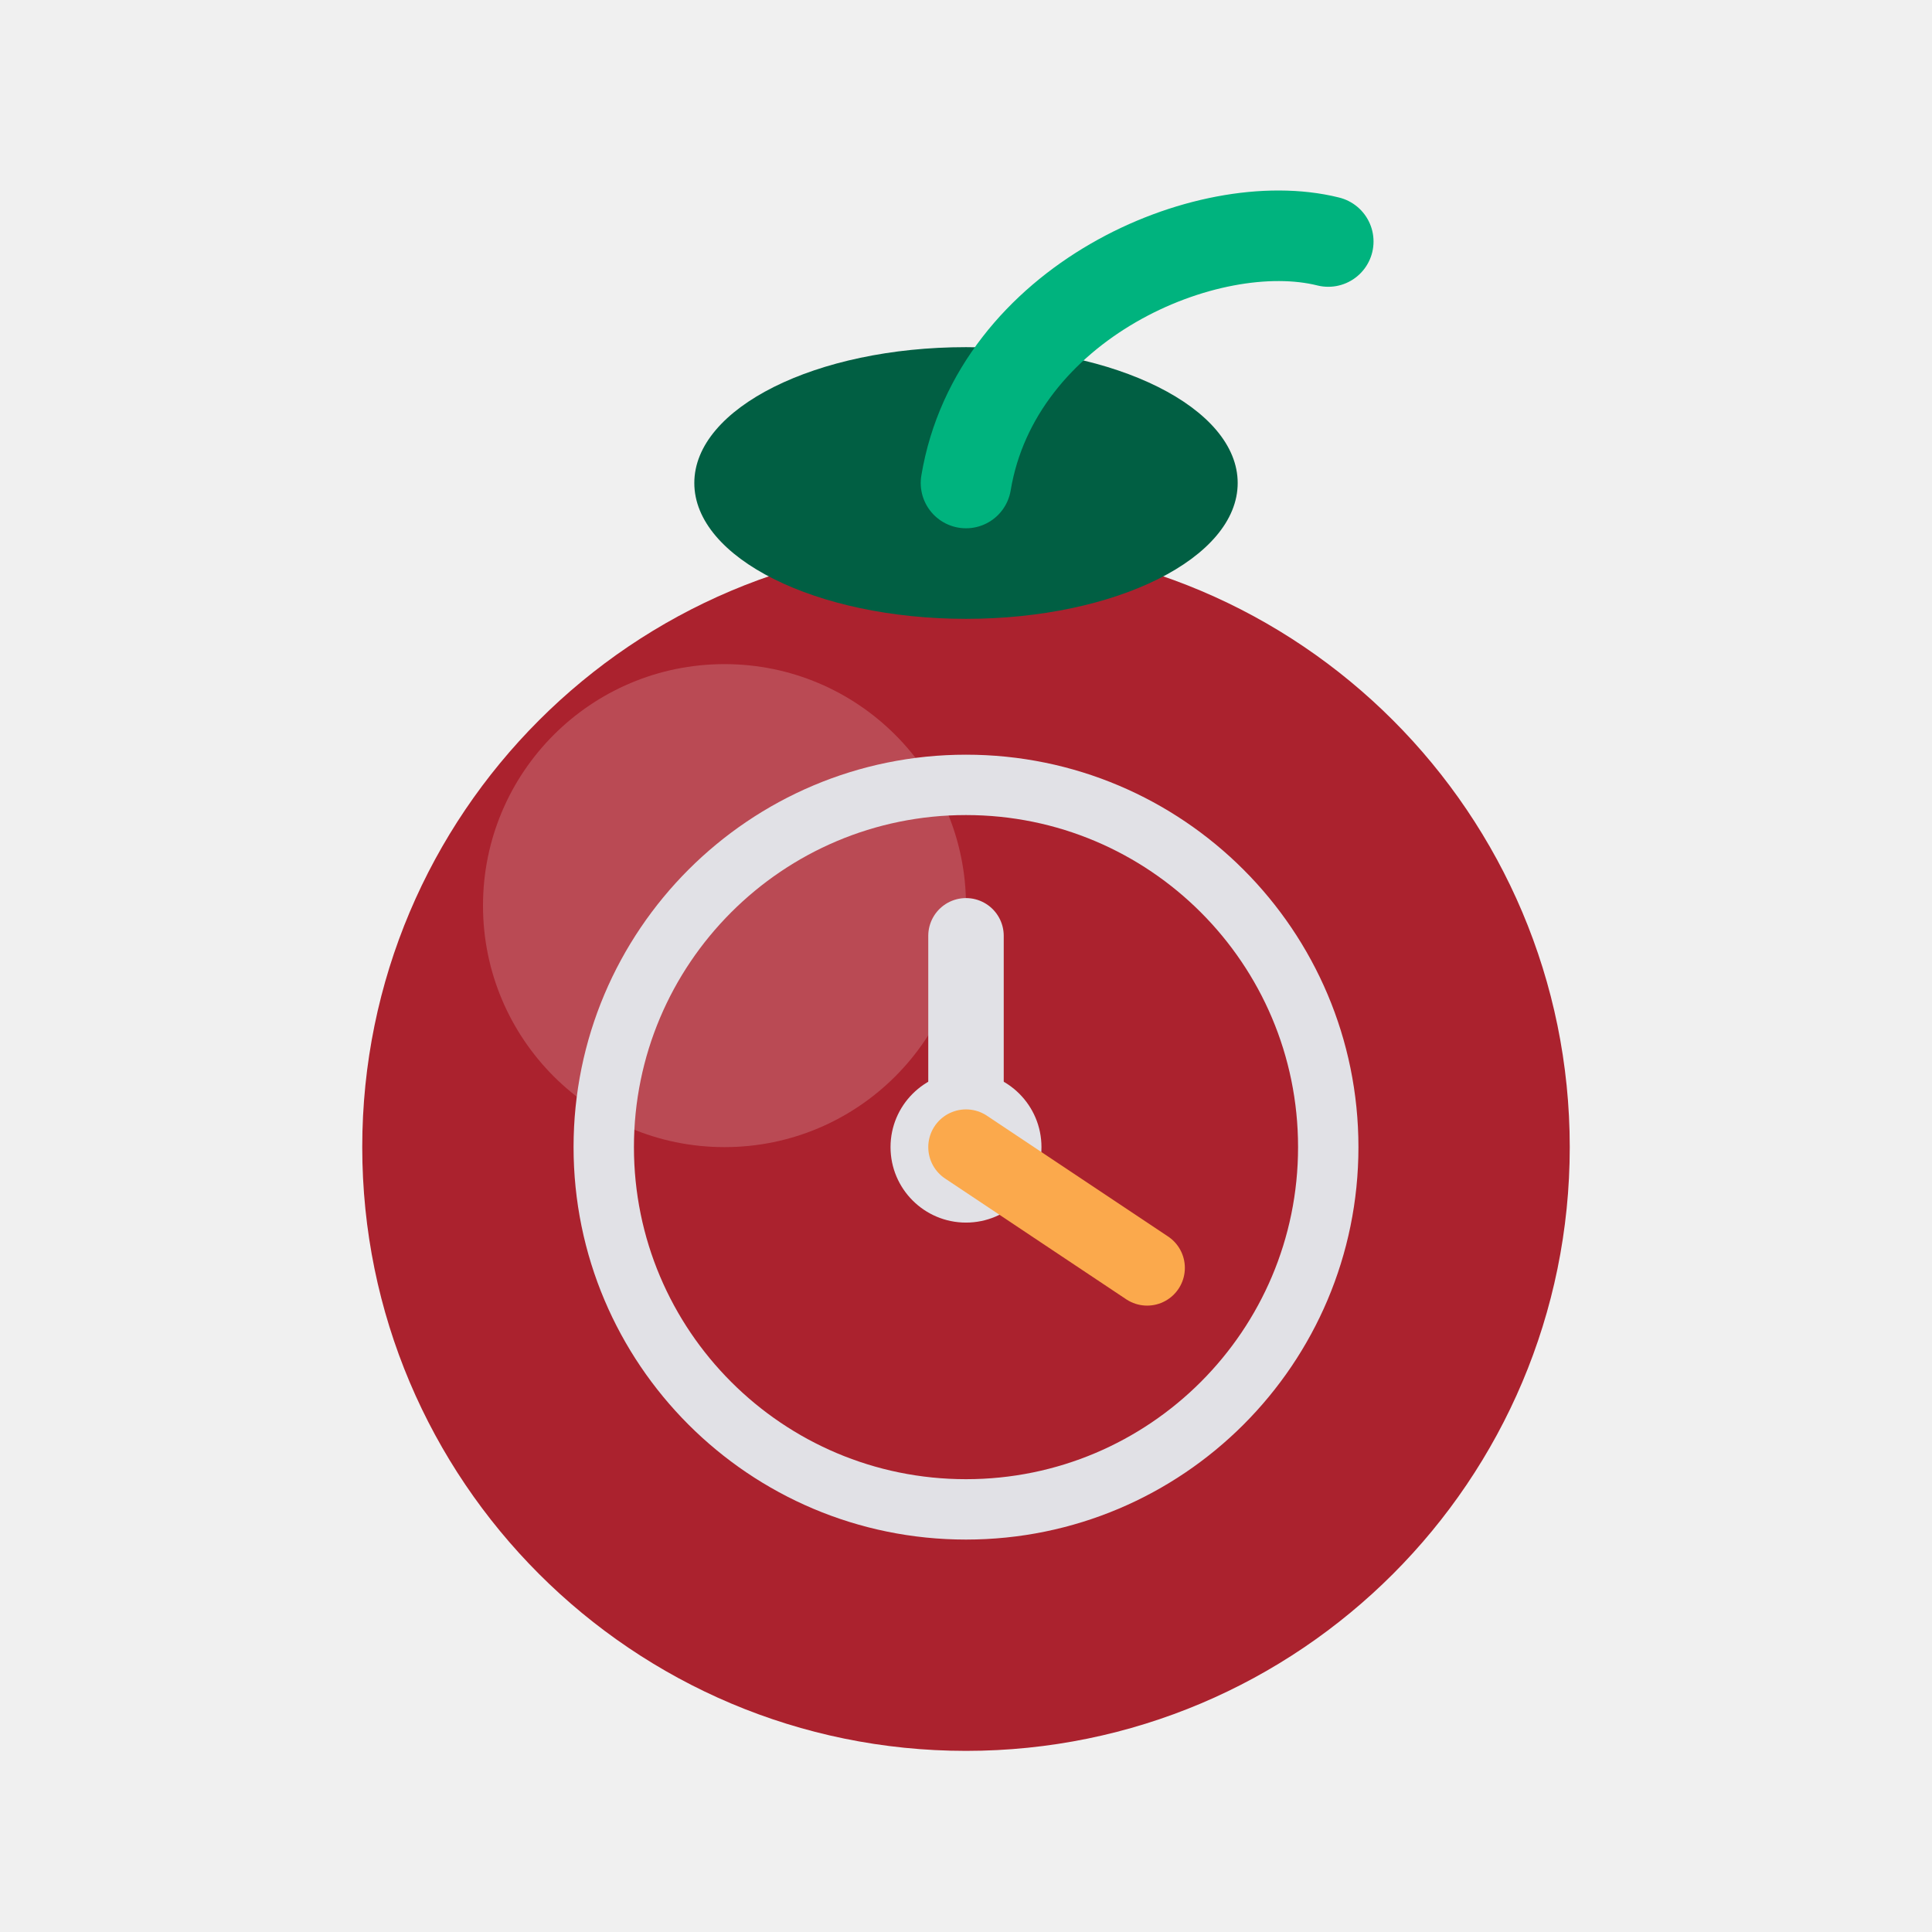
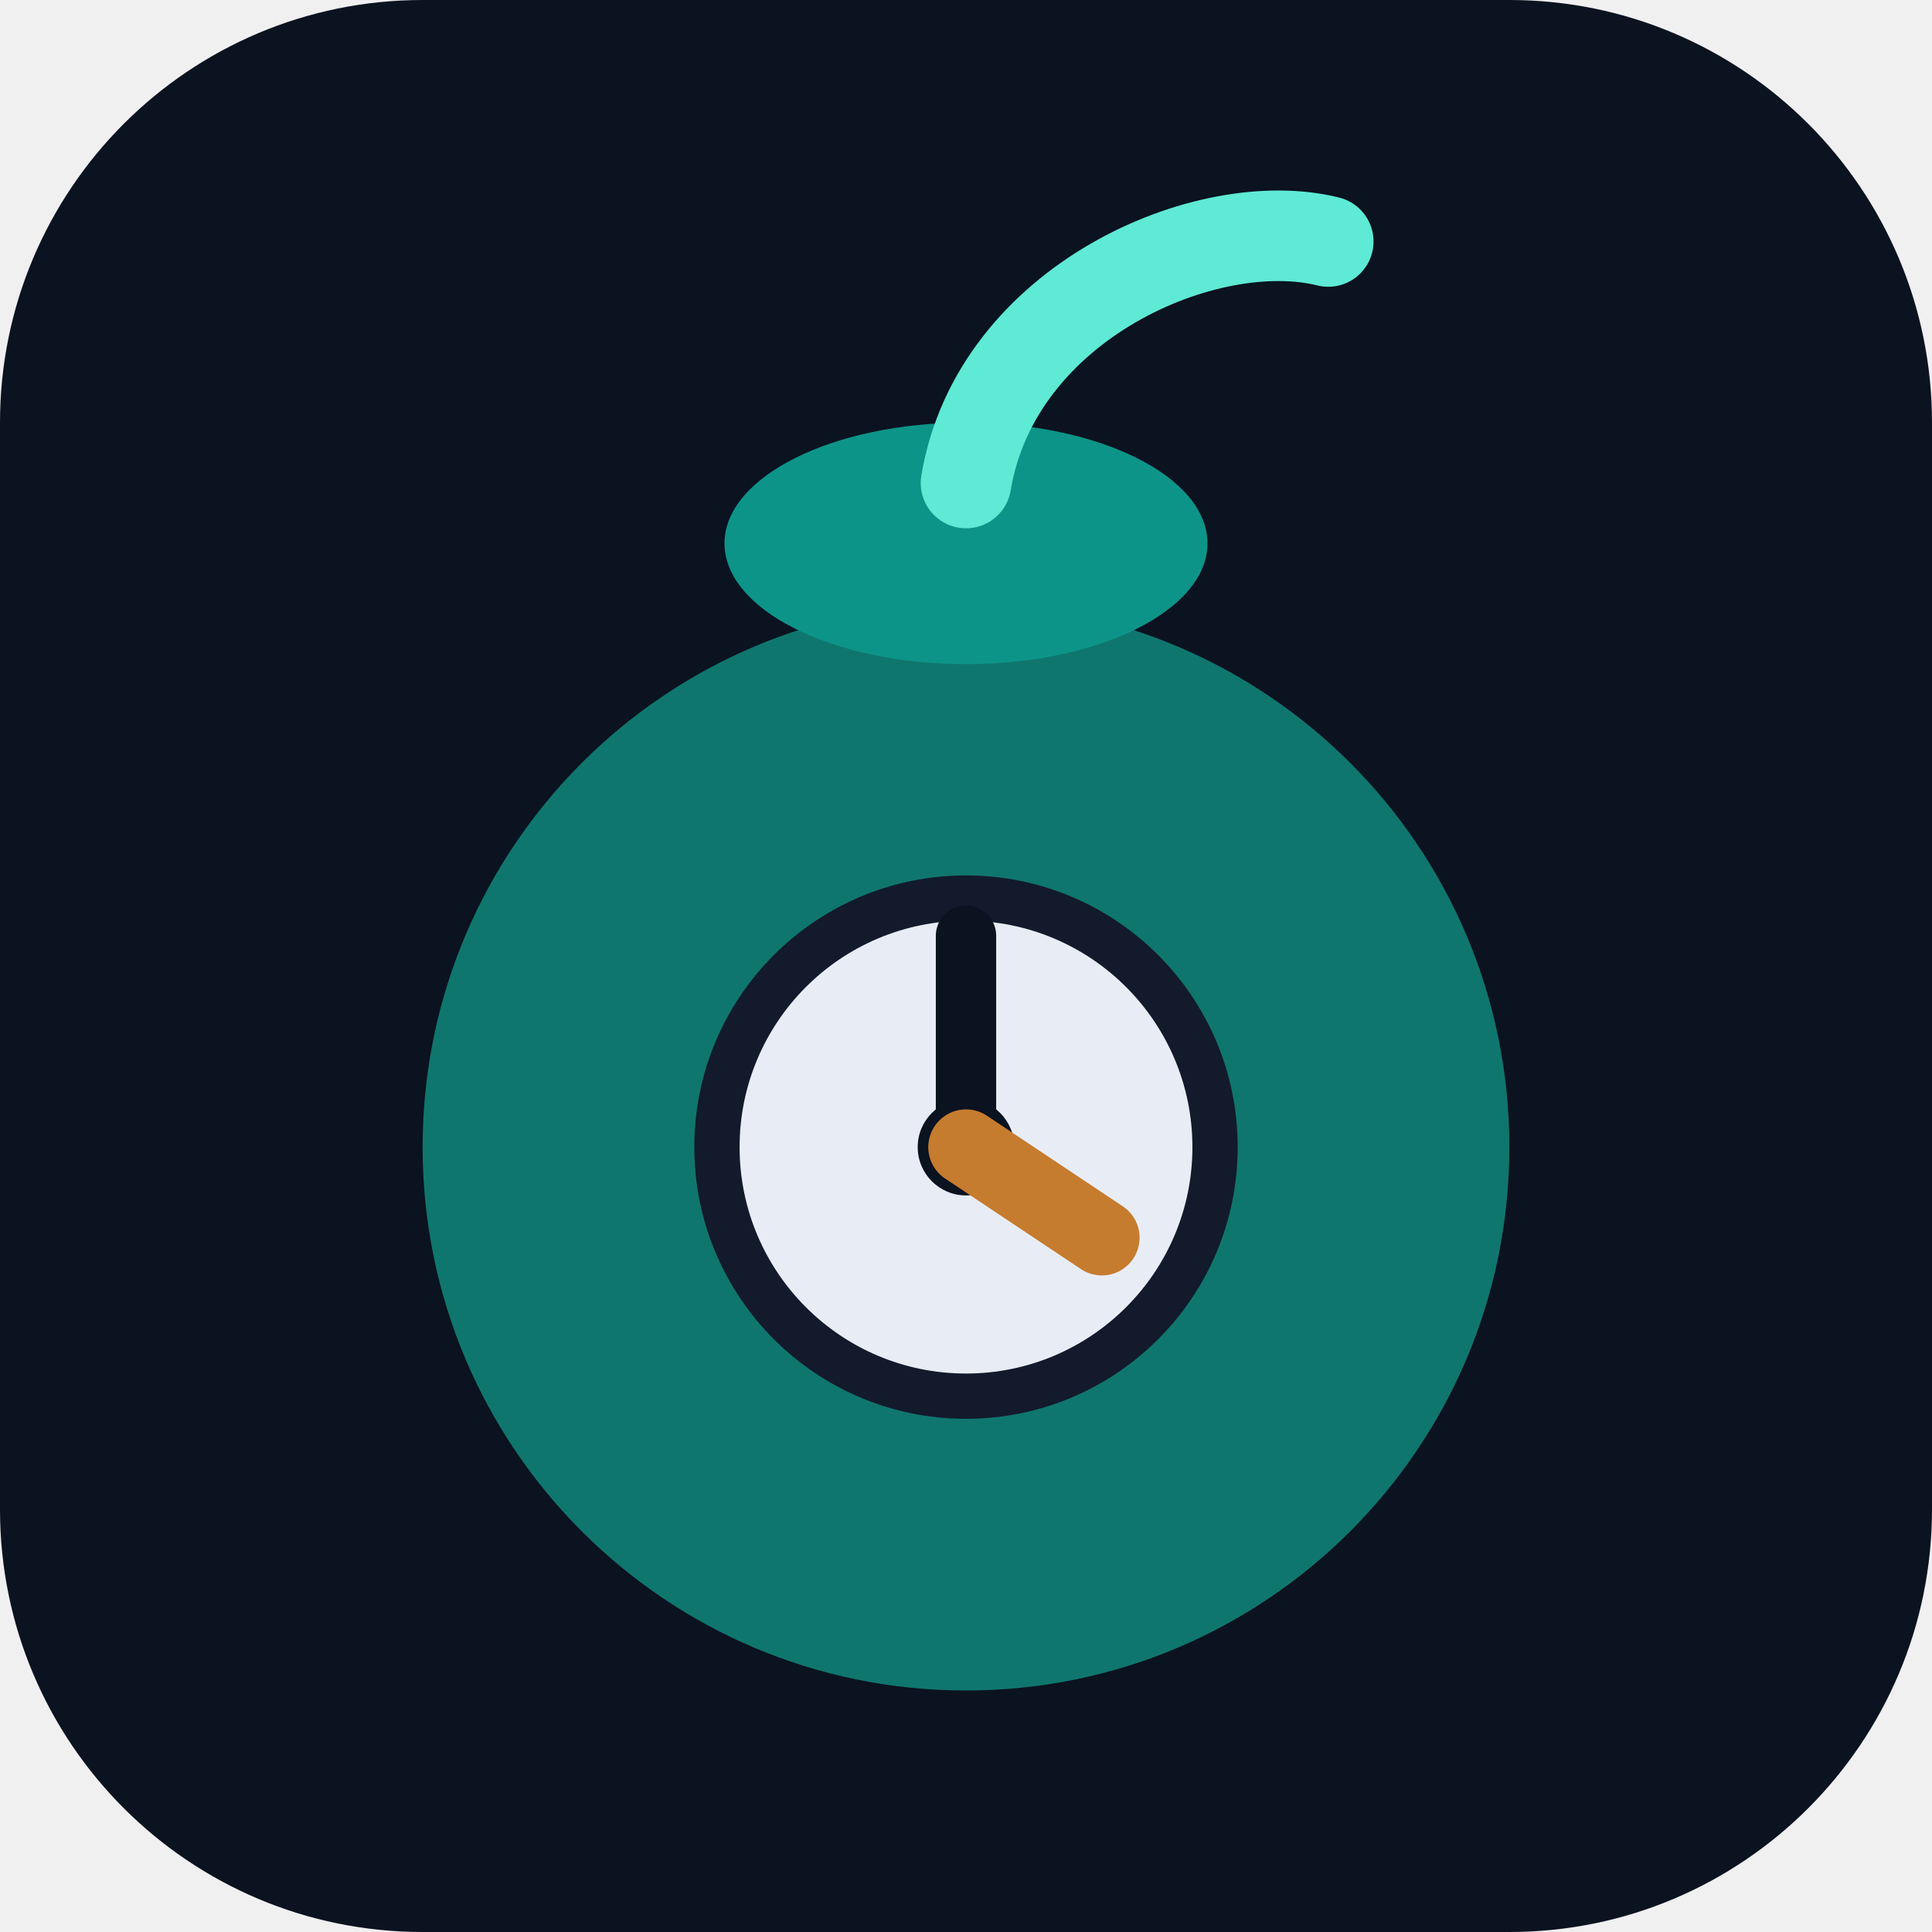
<svg xmlns="http://www.w3.org/2000/svg" viewBox="0 0 64 64" fill="none" role="img" aria-label="Pomodoro Dev">
-   <circle cx="32" cy="38" r="20" fill="#AB222E" />
-   <circle cx="24" cy="30" r="8" fill="#ffffff" fill-opacity="0.18" />
-   <ellipse cx="32" cy="16" rx="9" ry="4.5" fill="#015F43" />
-   <path d="M32 16c1-6 8-9 12-8" stroke="#00B37E" stroke-width="3" stroke-linecap="round" />
-   <circle cx="32" cy="38" r="12" stroke="#E1E1E6" stroke-width="2" fill="none" />
-   <circle cx="32" cy="38" r="2.5" fill="#E1E1E6" />
-   <path d="M32 38v-7" stroke="#E1E1E6" stroke-width="2.5" stroke-linecap="round" />
-   <path d="M32 38l6 4" stroke="#FBA94C" stroke-width="2.5" stroke-linecap="round" />
+   <rect width="64" height="64" rx="14" fill="#0b1220" />
+   <circle cx="32" cy="38" r="18" fill="#0f766e" />
+   <ellipse cx="32" cy="18" rx="8" ry="4" fill="#0d9488" />
+   <path d="M32 16c1-6 8-9 12-8" stroke="#5eead4" stroke-width="3" stroke-linecap="round" />
+   <circle cx="32" cy="38" r="9" fill="#121a2c" />
+   <circle cx="32" cy="38" r="7.5" fill="#e8edf5" />
+   <circle cx="32" cy="38" r="1.6" fill="#0b1220" />
+   <path d="M32 38v-7" stroke="#0b1220" stroke-width="2" stroke-linecap="round" />
+   <path d="M32 38l4.5 3" stroke="#c67c2e" stroke-width="2.5" stroke-linecap="round" />
</svg>
